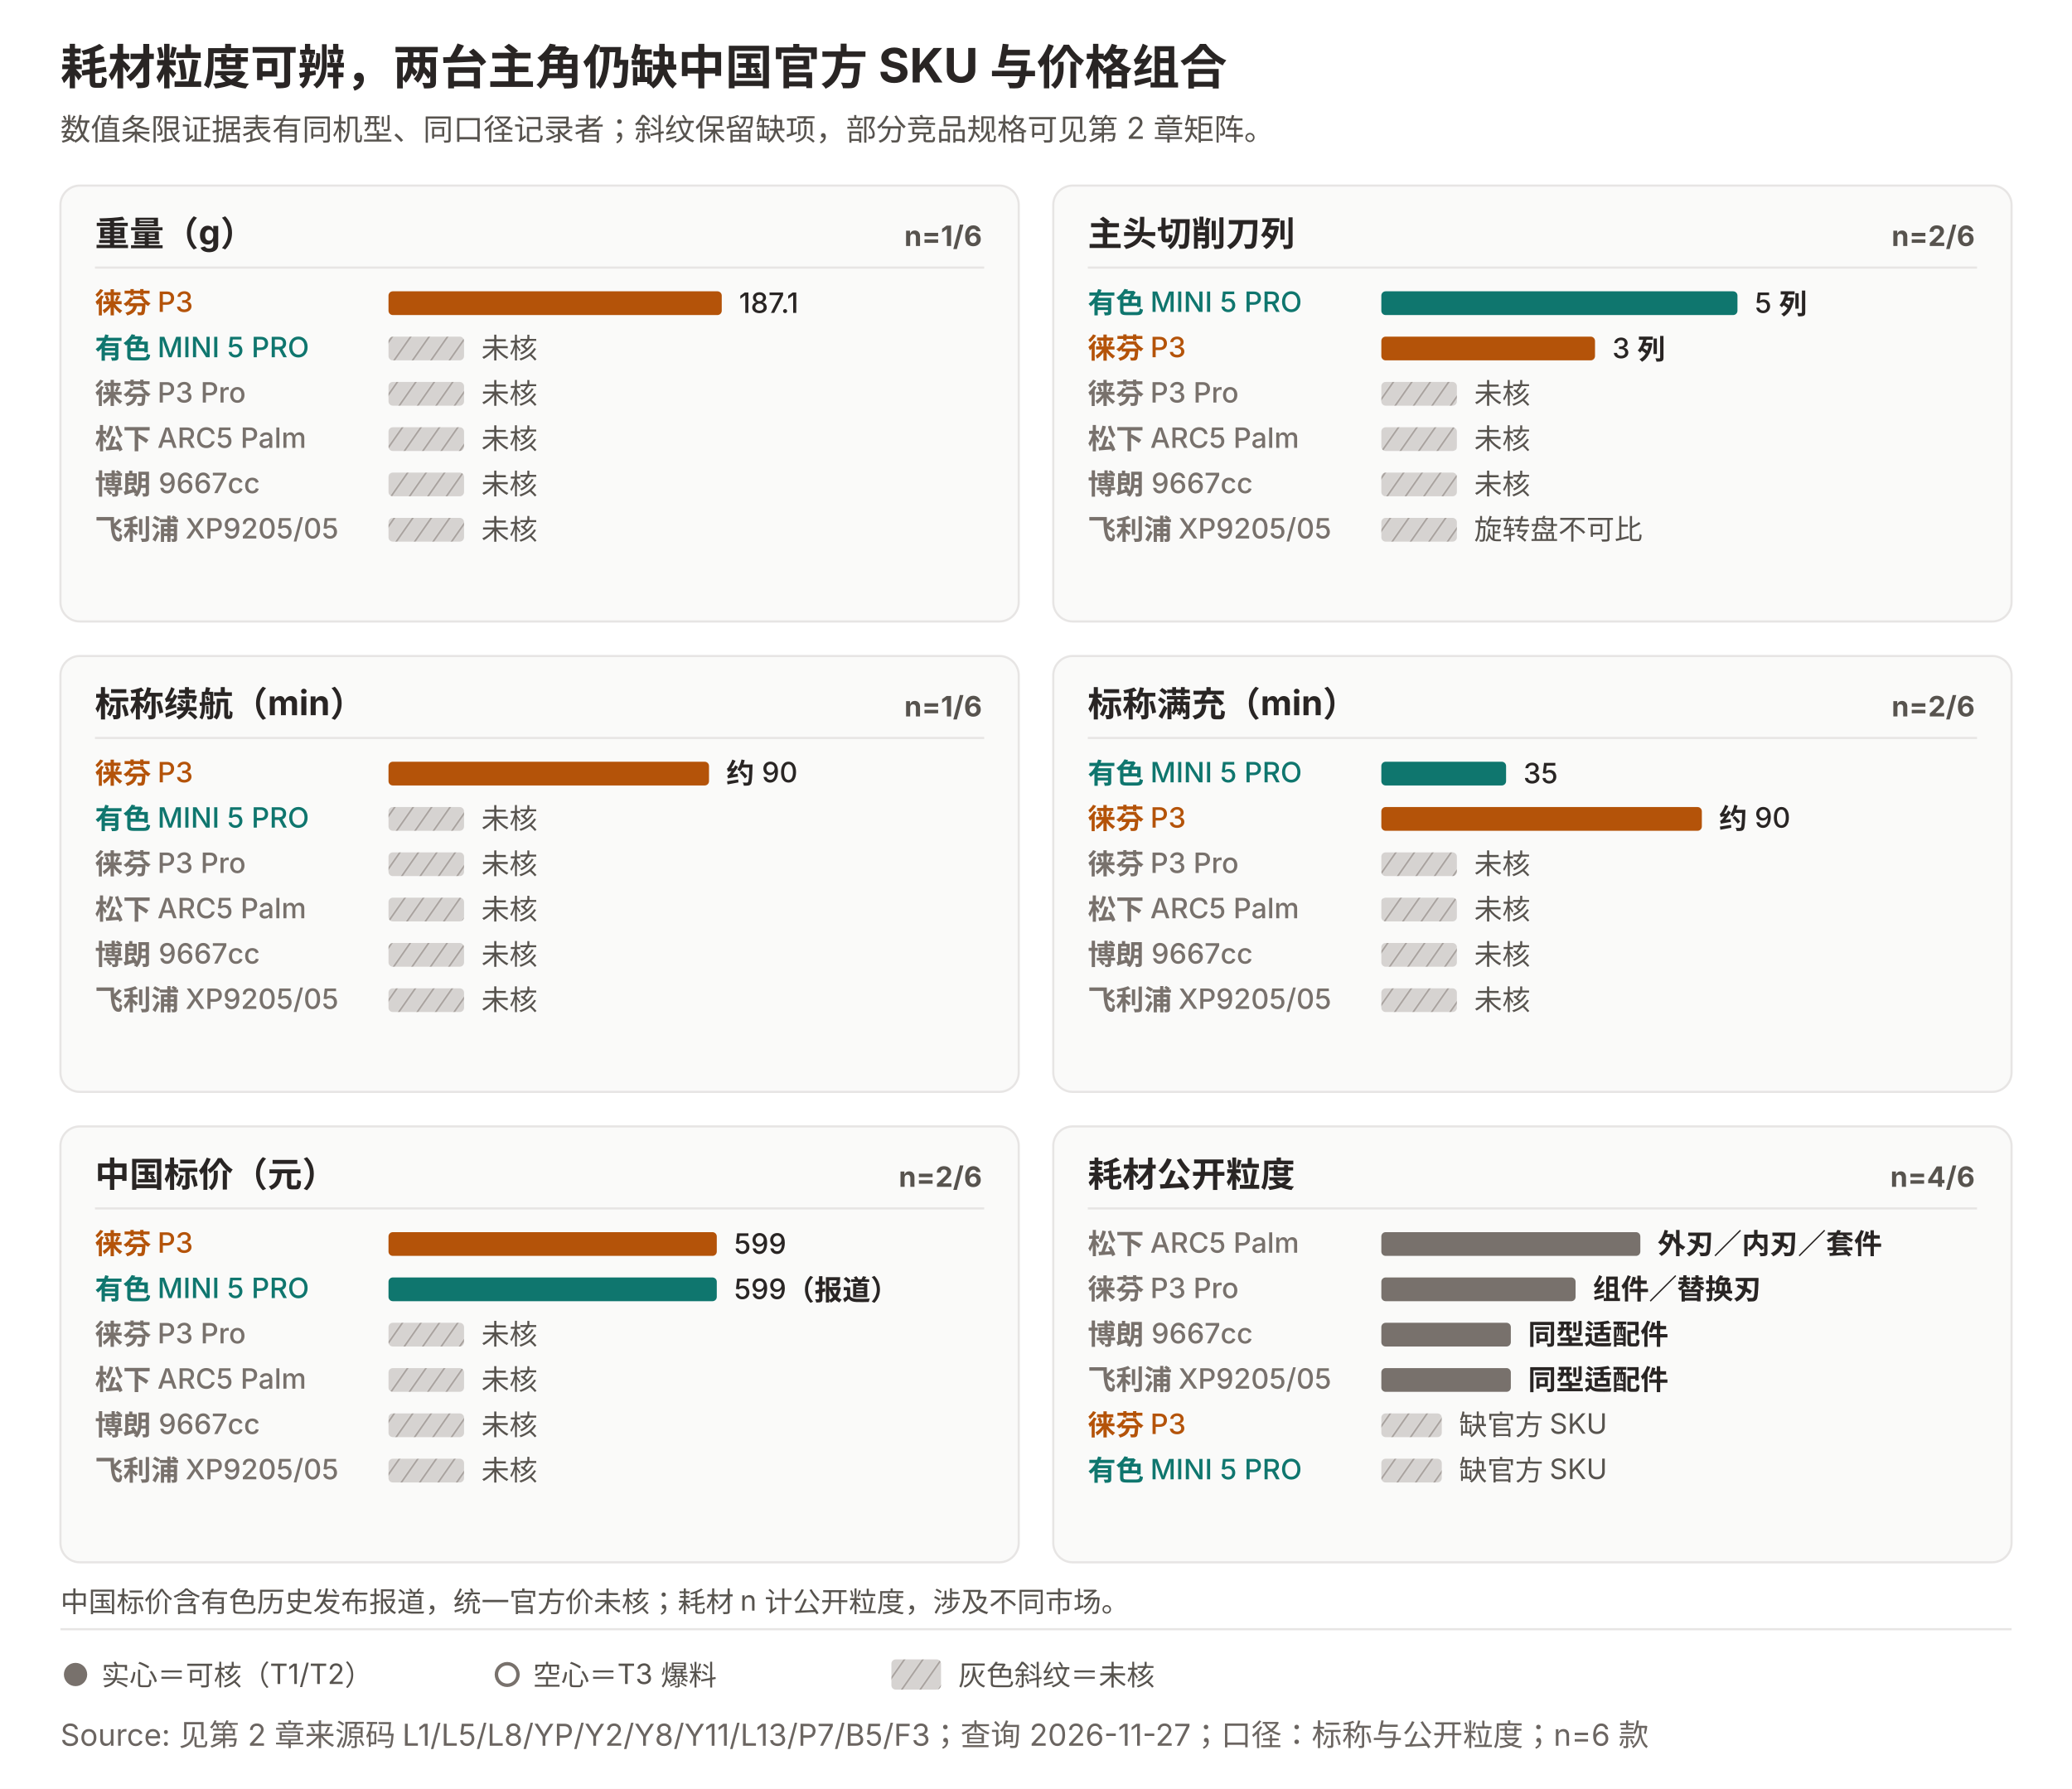
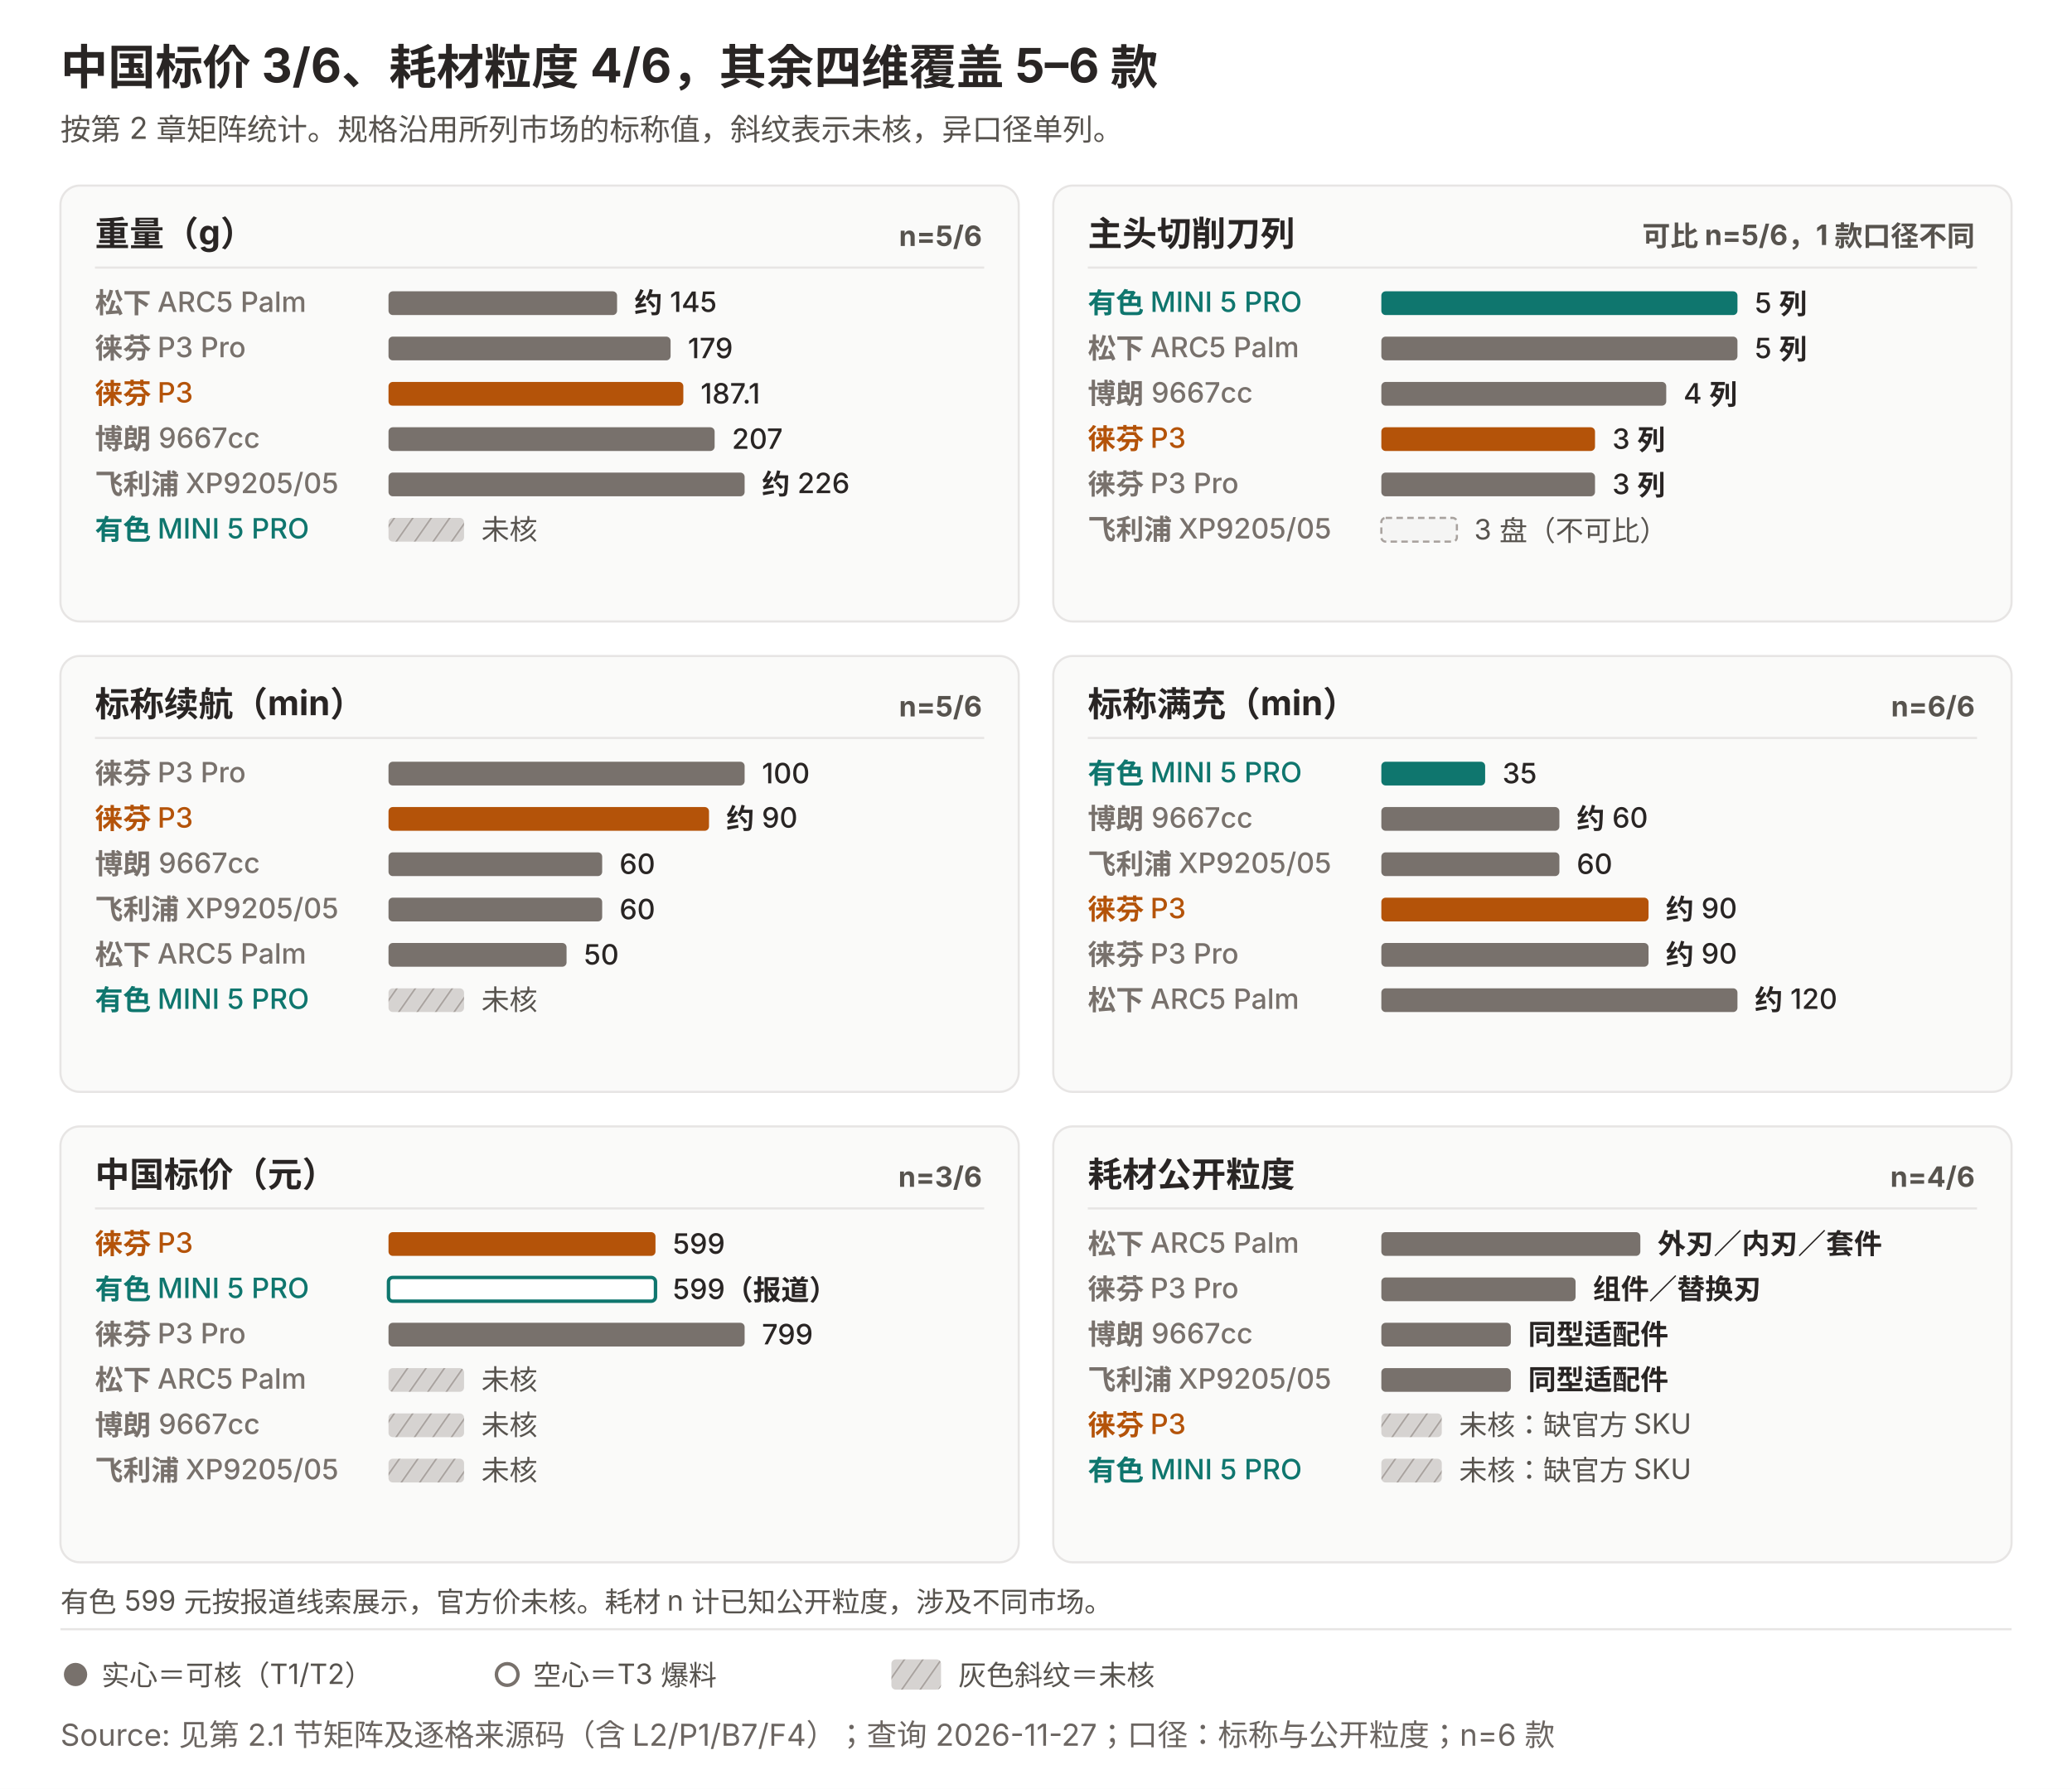
<svg xmlns="http://www.w3.org/2000/svg" width="960" height="829" viewBox="0 0 960 829" preserveAspectRatio="xMidYMin" role="img" aria-labelledby="title desc">
  <defs>
    <pattern id="unknown" width="7" height="7" patternUnits="userSpaceOnUse" patternTransform="rotate(35)">
      <rect width="7" height="7" fill="#d6d3d1" />
      <path d="M0 0 V7" stroke="#a8a29e" stroke-width="1.4" />
    </pattern>
  </defs>
  <g font-family="-apple-system, 'PingFang SC', 'Hiragino Sans GB', 'Microsoft YaHei', sans-serif">
    <rect x="0" y="0" width="960" height="829" fill="#fff" />
-     <text x="28" y="39" font-size="22" fill="#292524" font-weight="700" text-anchor="start">耗材粒度可辨，两台主角仍缺中国官方 SKU 与价格组合</text>
-     <text x="28" y="65" font-size="14" fill="#57534e" font-weight="400" text-anchor="start">数值条限证据表有同机型、同口径记录者；斜纹保留缺项，部分竞品规格可见第 2 章矩阵。</text>
+     <text x="28" y="39" font-size="22" fill="#292524" font-weight="700" text-anchor="start">中国标价 3/6、耗材粒度 4/6，其余四维覆盖 5–6 款</text>
+     <text x="28" y="65" font-size="14" fill="#57534e" font-weight="400" text-anchor="start">按第 2 章矩阵统计。规格沿用所列市场的标称值，斜纹表示未核，异口径单列。</text>
    <rect x="28" y="86" width="444" height="202" fill="#fafaf9" stroke="#e7e5e4" rx="9" />
    <text x="44" y="114" font-size="16" fill="#292524" font-weight="700" text-anchor="start">重量（g）</text>
-     <text x="455" y="114" font-size="13" fill="#57534e" font-weight="650" text-anchor="end">n=1/6</text>
+     <text x="455" y="114" font-size="13" fill="#57534e" font-weight="650" text-anchor="end">n=5/6</text>
    <line x1="44" y1="124" x2="456" y2="124" stroke="#e7e5e4" stroke-width="1" />
-     <text x="44" y="145" font-size="13" fill="#b45309" font-weight="550" text-anchor="start">徕芬 P3</text>
-     <rect x="180" y="135" width="154.4" height="11" fill="#b45309" rx="2" />
-     <text x="342.4" y="145" font-size="13" fill="#292524" font-weight="550" text-anchor="start">187.1</text>
-     <text x="44" y="166" font-size="13" fill="#0f766e" font-weight="550" text-anchor="start">有色 MINI 5 PRO</text>
-     <rect x="180" y="156" width="35" height="11" fill="url(#unknown)" rx="2" />
-     <text x="223" y="166" font-size="13" fill="#57534e" font-weight="400" text-anchor="start">未核</text>
-     <text x="44" y="187" font-size="13" fill="#78716c" font-weight="550" text-anchor="start">徕芬 P3 Pro</text>
-     <rect x="180" y="177" width="35" height="11" fill="url(#unknown)" rx="2" />
-     <text x="223" y="187" font-size="13" fill="#57534e" font-weight="400" text-anchor="start">未核</text>
-     <text x="44" y="208" font-size="13" fill="#78716c" font-weight="550" text-anchor="start">松下 ARC5 Palm</text>
-     <rect x="180" y="198" width="35" height="11" fill="url(#unknown)" rx="2" />
-     <text x="223" y="208" font-size="13" fill="#57534e" font-weight="400" text-anchor="start">未核</text>
-     <text x="44" y="229" font-size="13" fill="#78716c" font-weight="550" text-anchor="start">博朗 9667cc</text>
-     <rect x="180" y="219" width="35" height="11" fill="url(#unknown)" rx="2" />
-     <text x="223" y="229" font-size="13" fill="#57534e" font-weight="400" text-anchor="start">未核</text>
-     <text x="44" y="250" font-size="13" fill="#78716c" font-weight="550" text-anchor="start">飞利浦 XP9205/05</text>
+     <text x="44" y="145" font-size="13" fill="#78716c" font-weight="550" text-anchor="start">松下 ARC5 Palm</text>
+     <rect x="180" y="135" width="105.9" height="11" fill="#78716c" rx="2" />
+     <text x="293.9" y="145" font-size="13" fill="#292524" font-weight="550" text-anchor="start">约 145</text>
+     <text x="44" y="166" font-size="13" fill="#78716c" font-weight="550" text-anchor="start">徕芬 P3 Pro</text>
+     <rect x="180" y="156" width="130.7" height="11" fill="#78716c" rx="2" />
+     <text x="318.7" y="166" font-size="13" fill="#292524" font-weight="550" text-anchor="start">179</text>
+     <text x="44" y="187" font-size="13" fill="#b45309" font-weight="550" text-anchor="start">徕芬 P3</text>
+     <rect x="180" y="177" width="136.6" height="11" fill="#b45309" rx="2" />
+     <text x="324.6" y="187" font-size="13" fill="#292524" font-weight="550" text-anchor="start">187.1</text>
+     <text x="44" y="208" font-size="13" fill="#78716c" font-weight="550" text-anchor="start">博朗 9667cc</text>
+     <rect x="180" y="198" width="151.1" height="11" fill="#78716c" rx="2" />
+     <text x="339.1" y="208" font-size="13" fill="#292524" font-weight="550" text-anchor="start">207</text>
+     <text x="44" y="229" font-size="13" fill="#78716c" font-weight="550" text-anchor="start">飞利浦 XP9205/05</text>
+     <rect x="180" y="219" width="165.0" height="11" fill="#78716c" rx="2" />
+     <text x="353.0" y="229" font-size="13" fill="#292524" font-weight="550" text-anchor="start">约 226</text>
+     <text x="44" y="250" font-size="13" fill="#0f766e" font-weight="550" text-anchor="start">有色 MINI 5 PRO</text>
    <rect x="180" y="240" width="35" height="11" fill="url(#unknown)" rx="2" />
    <text x="223" y="250" font-size="13" fill="#57534e" font-weight="400" text-anchor="start">未核</text>
    <rect x="488" y="86" width="444" height="202" fill="#fafaf9" stroke="#e7e5e4" rx="9" />
    <text x="504" y="114" font-size="16" fill="#292524" font-weight="700" text-anchor="start">主头切削刀列</text>
-     <text x="915" y="114" font-size="13" fill="#57534e" font-weight="650" text-anchor="end">n=2/6</text>
+     <text x="915" y="114" font-size="13" fill="#57534e" font-weight="650" text-anchor="end">可比 n=5/6，1 款口径不同</text>
    <line x1="504" y1="124" x2="916" y2="124" stroke="#e7e5e4" stroke-width="1" />
    <text x="504" y="145" font-size="13" fill="#0f766e" font-weight="550" text-anchor="start">有色 MINI 5 PRO</text>
    <rect x="640" y="135" width="165.0" height="11" fill="#0f766e" rx="2" />
    <text x="813.0" y="145" font-size="13" fill="#292524" font-weight="550" text-anchor="start">5 列</text>
-     <text x="504" y="166" font-size="13" fill="#b45309" font-weight="550" text-anchor="start">徕芬 P3</text>
-     <rect x="640" y="156" width="99.0" height="11" fill="#b45309" rx="2" />
-     <text x="747.0" y="166" font-size="13" fill="#292524" font-weight="550" text-anchor="start">3 列</text>
-     <text x="504" y="187" font-size="13" fill="#78716c" font-weight="550" text-anchor="start">徕芬 P3 Pro</text>
-     <rect x="640" y="177" width="35" height="11" fill="url(#unknown)" rx="2" />
-     <text x="683" y="187" font-size="13" fill="#57534e" font-weight="400" text-anchor="start">未核</text>
-     <text x="504" y="208" font-size="13" fill="#78716c" font-weight="550" text-anchor="start">松下 ARC5 Palm</text>
-     <rect x="640" y="198" width="35" height="11" fill="url(#unknown)" rx="2" />
-     <text x="683" y="208" font-size="13" fill="#57534e" font-weight="400" text-anchor="start">未核</text>
-     <text x="504" y="229" font-size="13" fill="#78716c" font-weight="550" text-anchor="start">博朗 9667cc</text>
-     <rect x="640" y="219" width="35" height="11" fill="url(#unknown)" rx="2" />
-     <text x="683" y="229" font-size="13" fill="#57534e" font-weight="400" text-anchor="start">未核</text>
+     <text x="504" y="166" font-size="13" fill="#78716c" font-weight="550" text-anchor="start">松下 ARC5 Palm</text>
+     <rect x="640" y="156" width="165.0" height="11" fill="#78716c" rx="2" />
+     <text x="813.0" y="166" font-size="13" fill="#292524" font-weight="550" text-anchor="start">5 列</text>
+     <text x="504" y="187" font-size="13" fill="#78716c" font-weight="550" text-anchor="start">博朗 9667cc</text>
+     <rect x="640" y="177" width="132.0" height="11" fill="#78716c" rx="2" />
+     <text x="780.0" y="187" font-size="13" fill="#292524" font-weight="550" text-anchor="start">4 列</text>
+     <text x="504" y="208" font-size="13" fill="#b45309" font-weight="550" text-anchor="start">徕芬 P3</text>
+     <rect x="640" y="198" width="99.0" height="11" fill="#b45309" rx="2" />
+     <text x="747.0" y="208" font-size="13" fill="#292524" font-weight="550" text-anchor="start">3 列</text>
+     <text x="504" y="229" font-size="13" fill="#78716c" font-weight="550" text-anchor="start">徕芬 P3 Pro</text>
+     <rect x="640" y="219" width="99.0" height="11" fill="#78716c" rx="2" />
+     <text x="747.0" y="229" font-size="13" fill="#292524" font-weight="550" text-anchor="start">3 列</text>
    <text x="504" y="250" font-size="13" fill="#78716c" font-weight="550" text-anchor="start">飞利浦 XP9205/05</text>
-     <rect x="640" y="240" width="35" height="11" fill="url(#unknown)" rx="2" />
-     <text x="683" y="250" font-size="13" fill="#57534e" font-weight="400" text-anchor="start">旋转盘不可比</text>
+     <rect x="640" y="240" width="35" height="11" fill="#f5f5f4" stroke="#a8a29e" stroke-dasharray="3 2" rx="2" />
+     <text x="683" y="250" font-size="13" fill="#57534e" font-weight="400" text-anchor="start">3 盘（不可比）</text>
    <rect x="28" y="304" width="444" height="202" fill="#fafaf9" stroke="#e7e5e4" rx="9" />
    <text x="44" y="332" font-size="16" fill="#292524" font-weight="700" text-anchor="start">标称续航（min）</text>
-     <text x="455" y="332" font-size="13" fill="#57534e" font-weight="650" text-anchor="end">n=1/6</text>
+     <text x="455" y="332" font-size="13" fill="#57534e" font-weight="650" text-anchor="end">n=5/6</text>
    <line x1="44" y1="342" x2="456" y2="342" stroke="#e7e5e4" stroke-width="1" />
-     <text x="44" y="363" font-size="13" fill="#b45309" font-weight="550" text-anchor="start">徕芬 P3</text>
-     <rect x="180" y="353" width="148.5" height="11" fill="#b45309" rx="2" />
-     <text x="336.5" y="363" font-size="13" fill="#292524" font-weight="550" text-anchor="start">约 90</text>
-     <text x="44" y="384" font-size="13" fill="#0f766e" font-weight="550" text-anchor="start">有色 MINI 5 PRO</text>
-     <rect x="180" y="374" width="35" height="11" fill="url(#unknown)" rx="2" />
-     <text x="223" y="384" font-size="13" fill="#57534e" font-weight="400" text-anchor="start">未核</text>
-     <text x="44" y="405" font-size="13" fill="#78716c" font-weight="550" text-anchor="start">徕芬 P3 Pro</text>
-     <rect x="180" y="395" width="35" height="11" fill="url(#unknown)" rx="2" />
-     <text x="223" y="405" font-size="13" fill="#57534e" font-weight="400" text-anchor="start">未核</text>
-     <text x="44" y="426" font-size="13" fill="#78716c" font-weight="550" text-anchor="start">松下 ARC5 Palm</text>
-     <rect x="180" y="416" width="35" height="11" fill="url(#unknown)" rx="2" />
-     <text x="223" y="426" font-size="13" fill="#57534e" font-weight="400" text-anchor="start">未核</text>
-     <text x="44" y="447" font-size="13" fill="#78716c" font-weight="550" text-anchor="start">博朗 9667cc</text>
-     <rect x="180" y="437" width="35" height="11" fill="url(#unknown)" rx="2" />
-     <text x="223" y="447" font-size="13" fill="#57534e" font-weight="400" text-anchor="start">未核</text>
-     <text x="44" y="468" font-size="13" fill="#78716c" font-weight="550" text-anchor="start">飞利浦 XP9205/05</text>
+     <text x="44" y="363" font-size="13" fill="#78716c" font-weight="550" text-anchor="start">徕芬 P3 Pro</text>
+     <rect x="180" y="353" width="165.0" height="11" fill="#78716c" rx="2" />
+     <text x="353.0" y="363" font-size="13" fill="#292524" font-weight="550" text-anchor="start">100</text>
+     <text x="44" y="384" font-size="13" fill="#b45309" font-weight="550" text-anchor="start">徕芬 P3</text>
+     <rect x="180" y="374" width="148.5" height="11" fill="#b45309" rx="2" />
+     <text x="336.5" y="384" font-size="13" fill="#292524" font-weight="550" text-anchor="start">约 90</text>
+     <text x="44" y="405" font-size="13" fill="#78716c" font-weight="550" text-anchor="start">博朗 9667cc</text>
+     <rect x="180" y="395" width="99.0" height="11" fill="#78716c" rx="2" />
+     <text x="287.0" y="405" font-size="13" fill="#292524" font-weight="550" text-anchor="start">60</text>
+     <text x="44" y="426" font-size="13" fill="#78716c" font-weight="550" text-anchor="start">飞利浦 XP9205/05</text>
+     <rect x="180" y="416" width="99.0" height="11" fill="#78716c" rx="2" />
+     <text x="287.0" y="426" font-size="13" fill="#292524" font-weight="550" text-anchor="start">60</text>
+     <text x="44" y="447" font-size="13" fill="#78716c" font-weight="550" text-anchor="start">松下 ARC5 Palm</text>
+     <rect x="180" y="437" width="82.5" height="11" fill="#78716c" rx="2" />
+     <text x="270.5" y="447" font-size="13" fill="#292524" font-weight="550" text-anchor="start">50</text>
+     <text x="44" y="468" font-size="13" fill="#0f766e" font-weight="550" text-anchor="start">有色 MINI 5 PRO</text>
    <rect x="180" y="458" width="35" height="11" fill="url(#unknown)" rx="2" />
    <text x="223" y="468" font-size="13" fill="#57534e" font-weight="400" text-anchor="start">未核</text>
    <rect x="488" y="304" width="444" height="202" fill="#fafaf9" stroke="#e7e5e4" rx="9" />
    <text x="504" y="332" font-size="16" fill="#292524" font-weight="700" text-anchor="start">标称满充（min）</text>
-     <text x="915" y="332" font-size="13" fill="#57534e" font-weight="650" text-anchor="end">n=2/6</text>
+     <text x="915" y="332" font-size="13" fill="#57534e" font-weight="650" text-anchor="end">n=6/6</text>
    <line x1="504" y1="342" x2="916" y2="342" stroke="#e7e5e4" stroke-width="1" />
    <text x="504" y="363" font-size="13" fill="#0f766e" font-weight="550" text-anchor="start">有色 MINI 5 PRO</text>
-     <rect x="640" y="353" width="57.8" height="11" fill="#0f766e" rx="2" />
-     <text x="705.8" y="363" font-size="13" fill="#292524" font-weight="550" text-anchor="start">35</text>
-     <text x="504" y="384" font-size="13" fill="#b45309" font-weight="550" text-anchor="start">徕芬 P3</text>
-     <rect x="640" y="374" width="148.5" height="11" fill="#b45309" rx="2" />
-     <text x="796.5" y="384" font-size="13" fill="#292524" font-weight="550" text-anchor="start">约 90</text>
-     <text x="504" y="405" font-size="13" fill="#78716c" font-weight="550" text-anchor="start">徕芬 P3 Pro</text>
-     <rect x="640" y="395" width="35" height="11" fill="url(#unknown)" rx="2" />
-     <text x="683" y="405" font-size="13" fill="#57534e" font-weight="400" text-anchor="start">未核</text>
-     <text x="504" y="426" font-size="13" fill="#78716c" font-weight="550" text-anchor="start">松下 ARC5 Palm</text>
-     <rect x="640" y="416" width="35" height="11" fill="url(#unknown)" rx="2" />
-     <text x="683" y="426" font-size="13" fill="#57534e" font-weight="400" text-anchor="start">未核</text>
-     <text x="504" y="447" font-size="13" fill="#78716c" font-weight="550" text-anchor="start">博朗 9667cc</text>
-     <rect x="640" y="437" width="35" height="11" fill="url(#unknown)" rx="2" />
-     <text x="683" y="447" font-size="13" fill="#57534e" font-weight="400" text-anchor="start">未核</text>
-     <text x="504" y="468" font-size="13" fill="#78716c" font-weight="550" text-anchor="start">飞利浦 XP9205/05</text>
-     <rect x="640" y="458" width="35" height="11" fill="url(#unknown)" rx="2" />
-     <text x="683" y="468" font-size="13" fill="#57534e" font-weight="400" text-anchor="start">未核</text>
+     <rect x="640" y="353" width="48.1" height="11" fill="#0f766e" rx="2" />
+     <text x="696.1" y="363" font-size="13" fill="#292524" font-weight="550" text-anchor="start">35</text>
+     <text x="504" y="384" font-size="13" fill="#78716c" font-weight="550" text-anchor="start">博朗 9667cc</text>
+     <rect x="640" y="374" width="82.5" height="11" fill="#78716c" rx="2" />
+     <text x="730.5" y="384" font-size="13" fill="#292524" font-weight="550" text-anchor="start">约 60</text>
+     <text x="504" y="405" font-size="13" fill="#78716c" font-weight="550" text-anchor="start">飞利浦 XP9205/05</text>
+     <rect x="640" y="395" width="82.5" height="11" fill="#78716c" rx="2" />
+     <text x="730.5" y="405" font-size="13" fill="#292524" font-weight="550" text-anchor="start">60</text>
+     <text x="504" y="426" font-size="13" fill="#b45309" font-weight="550" text-anchor="start">徕芬 P3</text>
+     <rect x="640" y="416" width="123.8" height="11" fill="#b45309" rx="2" />
+     <text x="771.8" y="426" font-size="13" fill="#292524" font-weight="550" text-anchor="start">约 90</text>
+     <text x="504" y="447" font-size="13" fill="#78716c" font-weight="550" text-anchor="start">徕芬 P3 Pro</text>
+     <rect x="640" y="437" width="123.8" height="11" fill="#78716c" rx="2" />
+     <text x="771.8" y="447" font-size="13" fill="#292524" font-weight="550" text-anchor="start">约 90</text>
+     <text x="504" y="468" font-size="13" fill="#78716c" font-weight="550" text-anchor="start">松下 ARC5 Palm</text>
+     <rect x="640" y="458" width="165.0" height="11" fill="#78716c" rx="2" />
+     <text x="813.0" y="468" font-size="13" fill="#292524" font-weight="550" text-anchor="start">约 120</text>
    <rect x="28" y="522" width="444" height="202" fill="#fafaf9" stroke="#e7e5e4" rx="9" />
    <text x="44" y="550" font-size="16" fill="#292524" font-weight="700" text-anchor="start">中国标价（元）</text>
-     <text x="455" y="550" font-size="13" fill="#57534e" font-weight="650" text-anchor="end">n=2/6</text>
+     <text x="455" y="550" font-size="13" fill="#57534e" font-weight="650" text-anchor="end">n=3/6</text>
    <line x1="44" y1="560" x2="456" y2="560" stroke="#e7e5e4" stroke-width="1" />
    <text x="44" y="581" font-size="13" fill="#b45309" font-weight="550" text-anchor="start">徕芬 P3</text>
-     <rect x="180" y="571" width="152.1" height="11" fill="#b45309" rx="2" />
-     <text x="340.1" y="581" font-size="13" fill="#292524" font-weight="550" text-anchor="start">599</text>
+     <rect x="180" y="571" width="123.7" height="11" fill="#b45309" rx="2" />
+     <text x="311.7" y="581" font-size="13" fill="#292524" font-weight="550" text-anchor="start">599</text>
    <text x="44" y="602" font-size="13" fill="#0f766e" font-weight="550" text-anchor="start">有色 MINI 5 PRO</text>
-     <rect x="180" y="592" width="152.1" height="11" fill="#0f766e" rx="2" />
-     <text x="340.1" y="602" font-size="13" fill="#292524" font-weight="550" text-anchor="start">599（报道）</text>
+     <rect x="180" y="592" width="123.7" height="11" fill="#fff" rx="2" stroke="#0f766e" stroke-width="1.6" />
+     <text x="311.7" y="602" font-size="13" fill="#292524" font-weight="550" text-anchor="start">599（报道）</text>
    <text x="44" y="623" font-size="13" fill="#78716c" font-weight="550" text-anchor="start">徕芬 P3 Pro</text>
-     <rect x="180" y="613" width="35" height="11" fill="url(#unknown)" rx="2" />
-     <text x="223" y="623" font-size="13" fill="#57534e" font-weight="400" text-anchor="start">未核</text>
+     <rect x="180" y="613" width="165.0" height="11" fill="#78716c" rx="2" />
+     <text x="353.0" y="623" font-size="13" fill="#292524" font-weight="550" text-anchor="start">799</text>
    <text x="44" y="644" font-size="13" fill="#78716c" font-weight="550" text-anchor="start">松下 ARC5 Palm</text>
    <rect x="180" y="634" width="35" height="11" fill="url(#unknown)" rx="2" />
    <text x="223" y="644" font-size="13" fill="#57534e" font-weight="400" text-anchor="start">未核</text>
    <text x="44" y="665" font-size="13" fill="#78716c" font-weight="550" text-anchor="start">博朗 9667cc</text>
    <rect x="180" y="655" width="35" height="11" fill="url(#unknown)" rx="2" />
    <text x="223" y="665" font-size="13" fill="#57534e" font-weight="400" text-anchor="start">未核</text>
    <text x="44" y="686" font-size="13" fill="#78716c" font-weight="550" text-anchor="start">飞利浦 XP9205/05</text>
    <rect x="180" y="676" width="35" height="11" fill="url(#unknown)" rx="2" />
    <text x="223" y="686" font-size="13" fill="#57534e" font-weight="400" text-anchor="start">未核</text>
    <rect x="488" y="522" width="444" height="202" fill="#fafaf9" stroke="#e7e5e4" rx="9" />
    <text x="504" y="550" font-size="16" fill="#292524" font-weight="700" text-anchor="start">耗材公开粒度</text>
    <text x="915" y="550" font-size="13" fill="#57534e" font-weight="650" text-anchor="end">n=4/6</text>
    <line x1="504" y1="560" x2="916" y2="560" stroke="#e7e5e4" stroke-width="1" />
    <text x="504" y="581" font-size="13" fill="#78716c" font-weight="550" text-anchor="start">松下 ARC5 Palm</text>
    <rect x="640" y="571" width="120.0" height="11" fill="#78716c" rx="2" />
    <text x="768.0" y="581" font-size="13" fill="#292524" font-weight="550" text-anchor="start">外刃／内刃／套件</text>
    <text x="504" y="602" font-size="13" fill="#78716c" font-weight="550" text-anchor="start">徕芬 P3 Pro</text>
    <rect x="640" y="592" width="90.0" height="11" fill="#78716c" rx="2" />
    <text x="738.0" y="602" font-size="13" fill="#292524" font-weight="550" text-anchor="start">组件／替换刃</text>
    <text x="504" y="623" font-size="13" fill="#78716c" font-weight="550" text-anchor="start">博朗 9667cc</text>
    <rect x="640" y="613" width="60.0" height="11" fill="#78716c" rx="2" />
    <text x="708.0" y="623" font-size="13" fill="#292524" font-weight="550" text-anchor="start">同型适配件</text>
    <text x="504" y="644" font-size="13" fill="#78716c" font-weight="550" text-anchor="start">飞利浦 XP9205/05</text>
    <rect x="640" y="634" width="60.0" height="11" fill="#78716c" rx="2" />
    <text x="708.0" y="644" font-size="13" fill="#292524" font-weight="550" text-anchor="start">同型适配件</text>
    <text x="504" y="665" font-size="13" fill="#b45309" font-weight="550" text-anchor="start">徕芬 P3</text>
    <rect x="640" y="655" width="28" height="11" fill="url(#unknown)" rx="2" />
-     <text x="676" y="665" font-size="13" fill="#57534e" font-weight="400" text-anchor="start">缺官方 SKU</text>
+     <text x="676" y="665" font-size="13" fill="#57534e" font-weight="400" text-anchor="start">未核：缺官方 SKU</text>
    <text x="504" y="686" font-size="13" fill="#0f766e" font-weight="550" text-anchor="start">有色 MINI 5 PRO</text>
    <rect x="640" y="676" width="28" height="11" fill="url(#unknown)" rx="2" />
-     <text x="676" y="686" font-size="13" fill="#57534e" font-weight="400" text-anchor="start">缺官方 SKU</text>
-     <text x="28" y="747" font-size="13" fill="#57534e" font-weight="400" text-anchor="start">中国标价含有色历史发布报道，统一官方价未核；耗材 n 计公开粒度，涉及不同市场。</text>
+     <text x="676" y="686" font-size="13" fill="#57534e" font-weight="400" text-anchor="start">未核：缺官方 SKU</text>
+     <text x="28" y="747" font-size="13" fill="#57534e" font-weight="400" text-anchor="start">有色 599 元按报道线索展示，官方价未核。耗材 n 计已知公开粒度，涉及不同市场。</text>
    <line x1="28" y1="755" x2="932" y2="755" stroke="#e7e5e4" stroke-width="1" />
    <circle cx="35" cy="776" r="5" fill="#78716c" stroke="#78716c" stroke-width="0.8" />
    <text x="47" y="781" font-size="13" fill="#57534e" font-weight="400" text-anchor="start">实心＝可核（T1/T2）</text>
    <circle cx="235" cy="776" r="5" fill="#fff" stroke="#78716c" stroke-width="1.6" />
    <text x="247" y="781" font-size="13" fill="#57534e" font-weight="400" text-anchor="start">空心＝T3 爆料</text>
    <rect x="413" y="769" width="23" height="14" fill="url(#unknown)" rx="2" />
    <text x="444" y="781" font-size="13" fill="#57534e" font-weight="400" text-anchor="start">灰色斜纹＝未核</text>
-     <text x="28" y="809" font-size="14" fill="#6b6561" font-weight="400" text-anchor="start">Source: 见第 2 章来源码 L1/L5/L8/YP/Y2/Y8/Y11/L13/P7/B5/F3；查询 2026-11-27；口径：标称与公开粒度；n=6 款</text>
+     <text x="28" y="809" font-size="14" fill="#6b6561" font-weight="400" text-anchor="start">Source: 见第 2.1 节矩阵及逐格来源码（含 L2/P1/B7/F4）；查询 2026-11-27；口径：标称与公开粒度；n=6 款</text>
  </g>
</svg>
